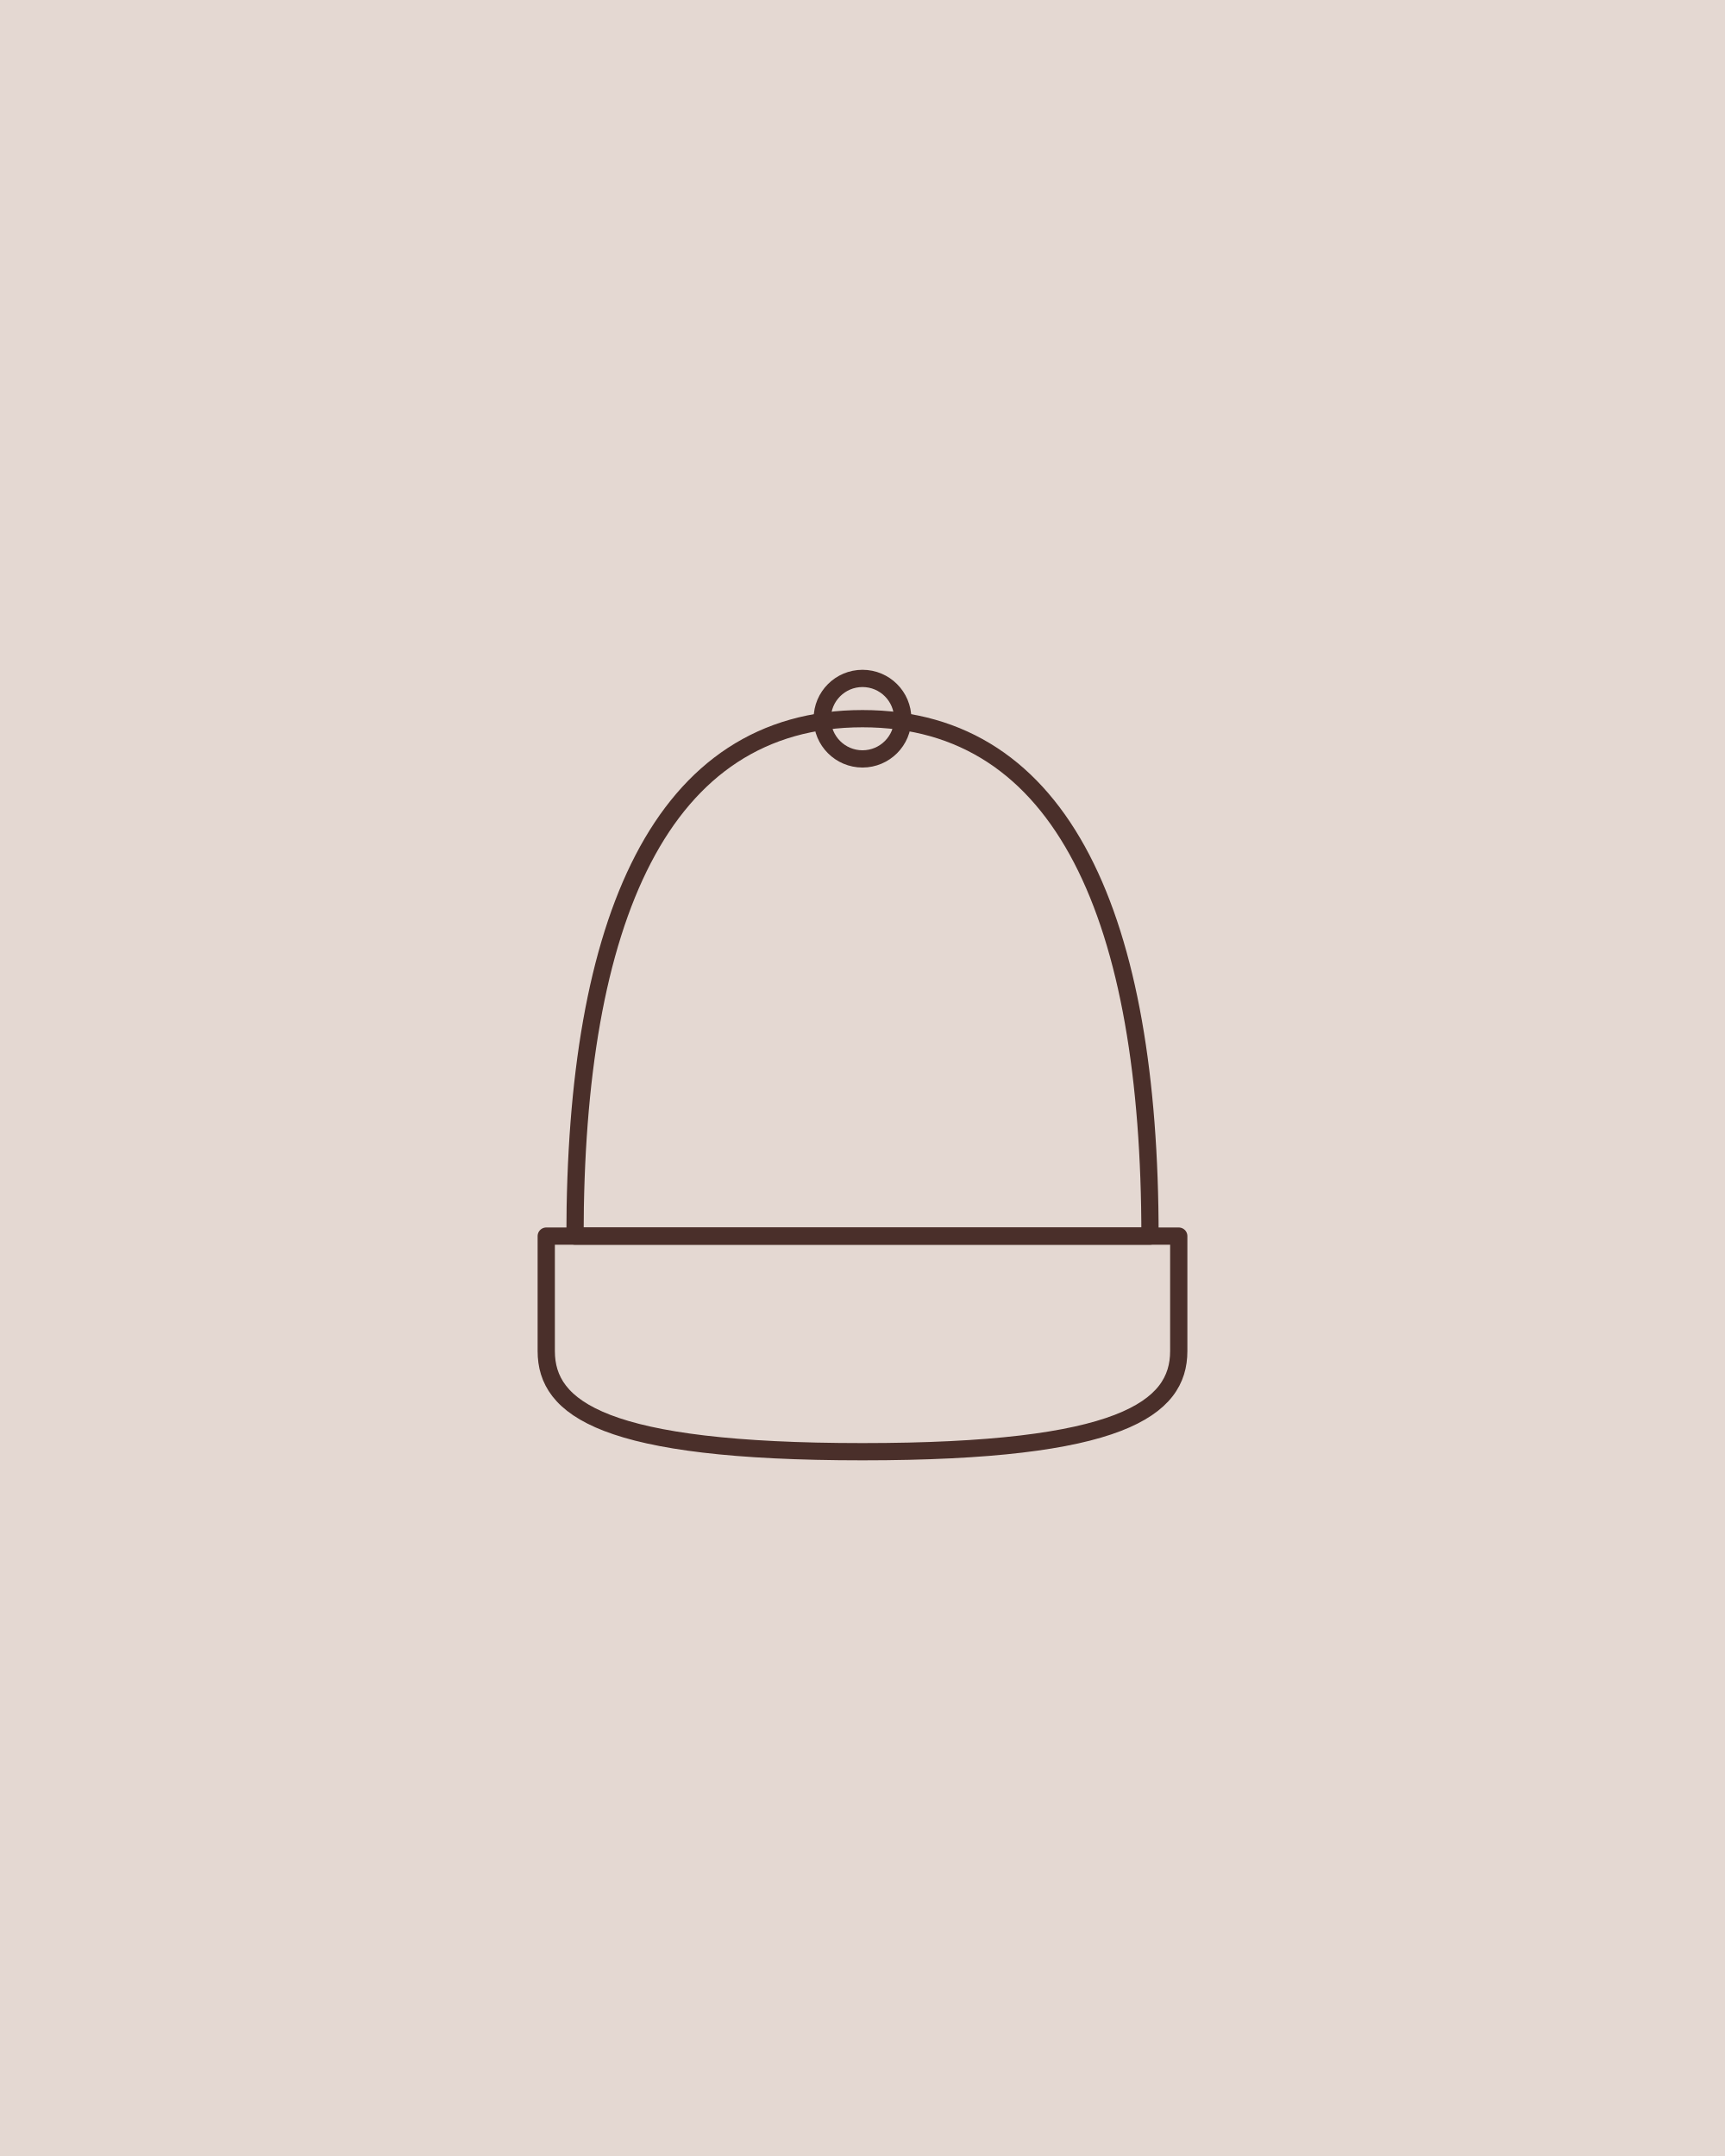
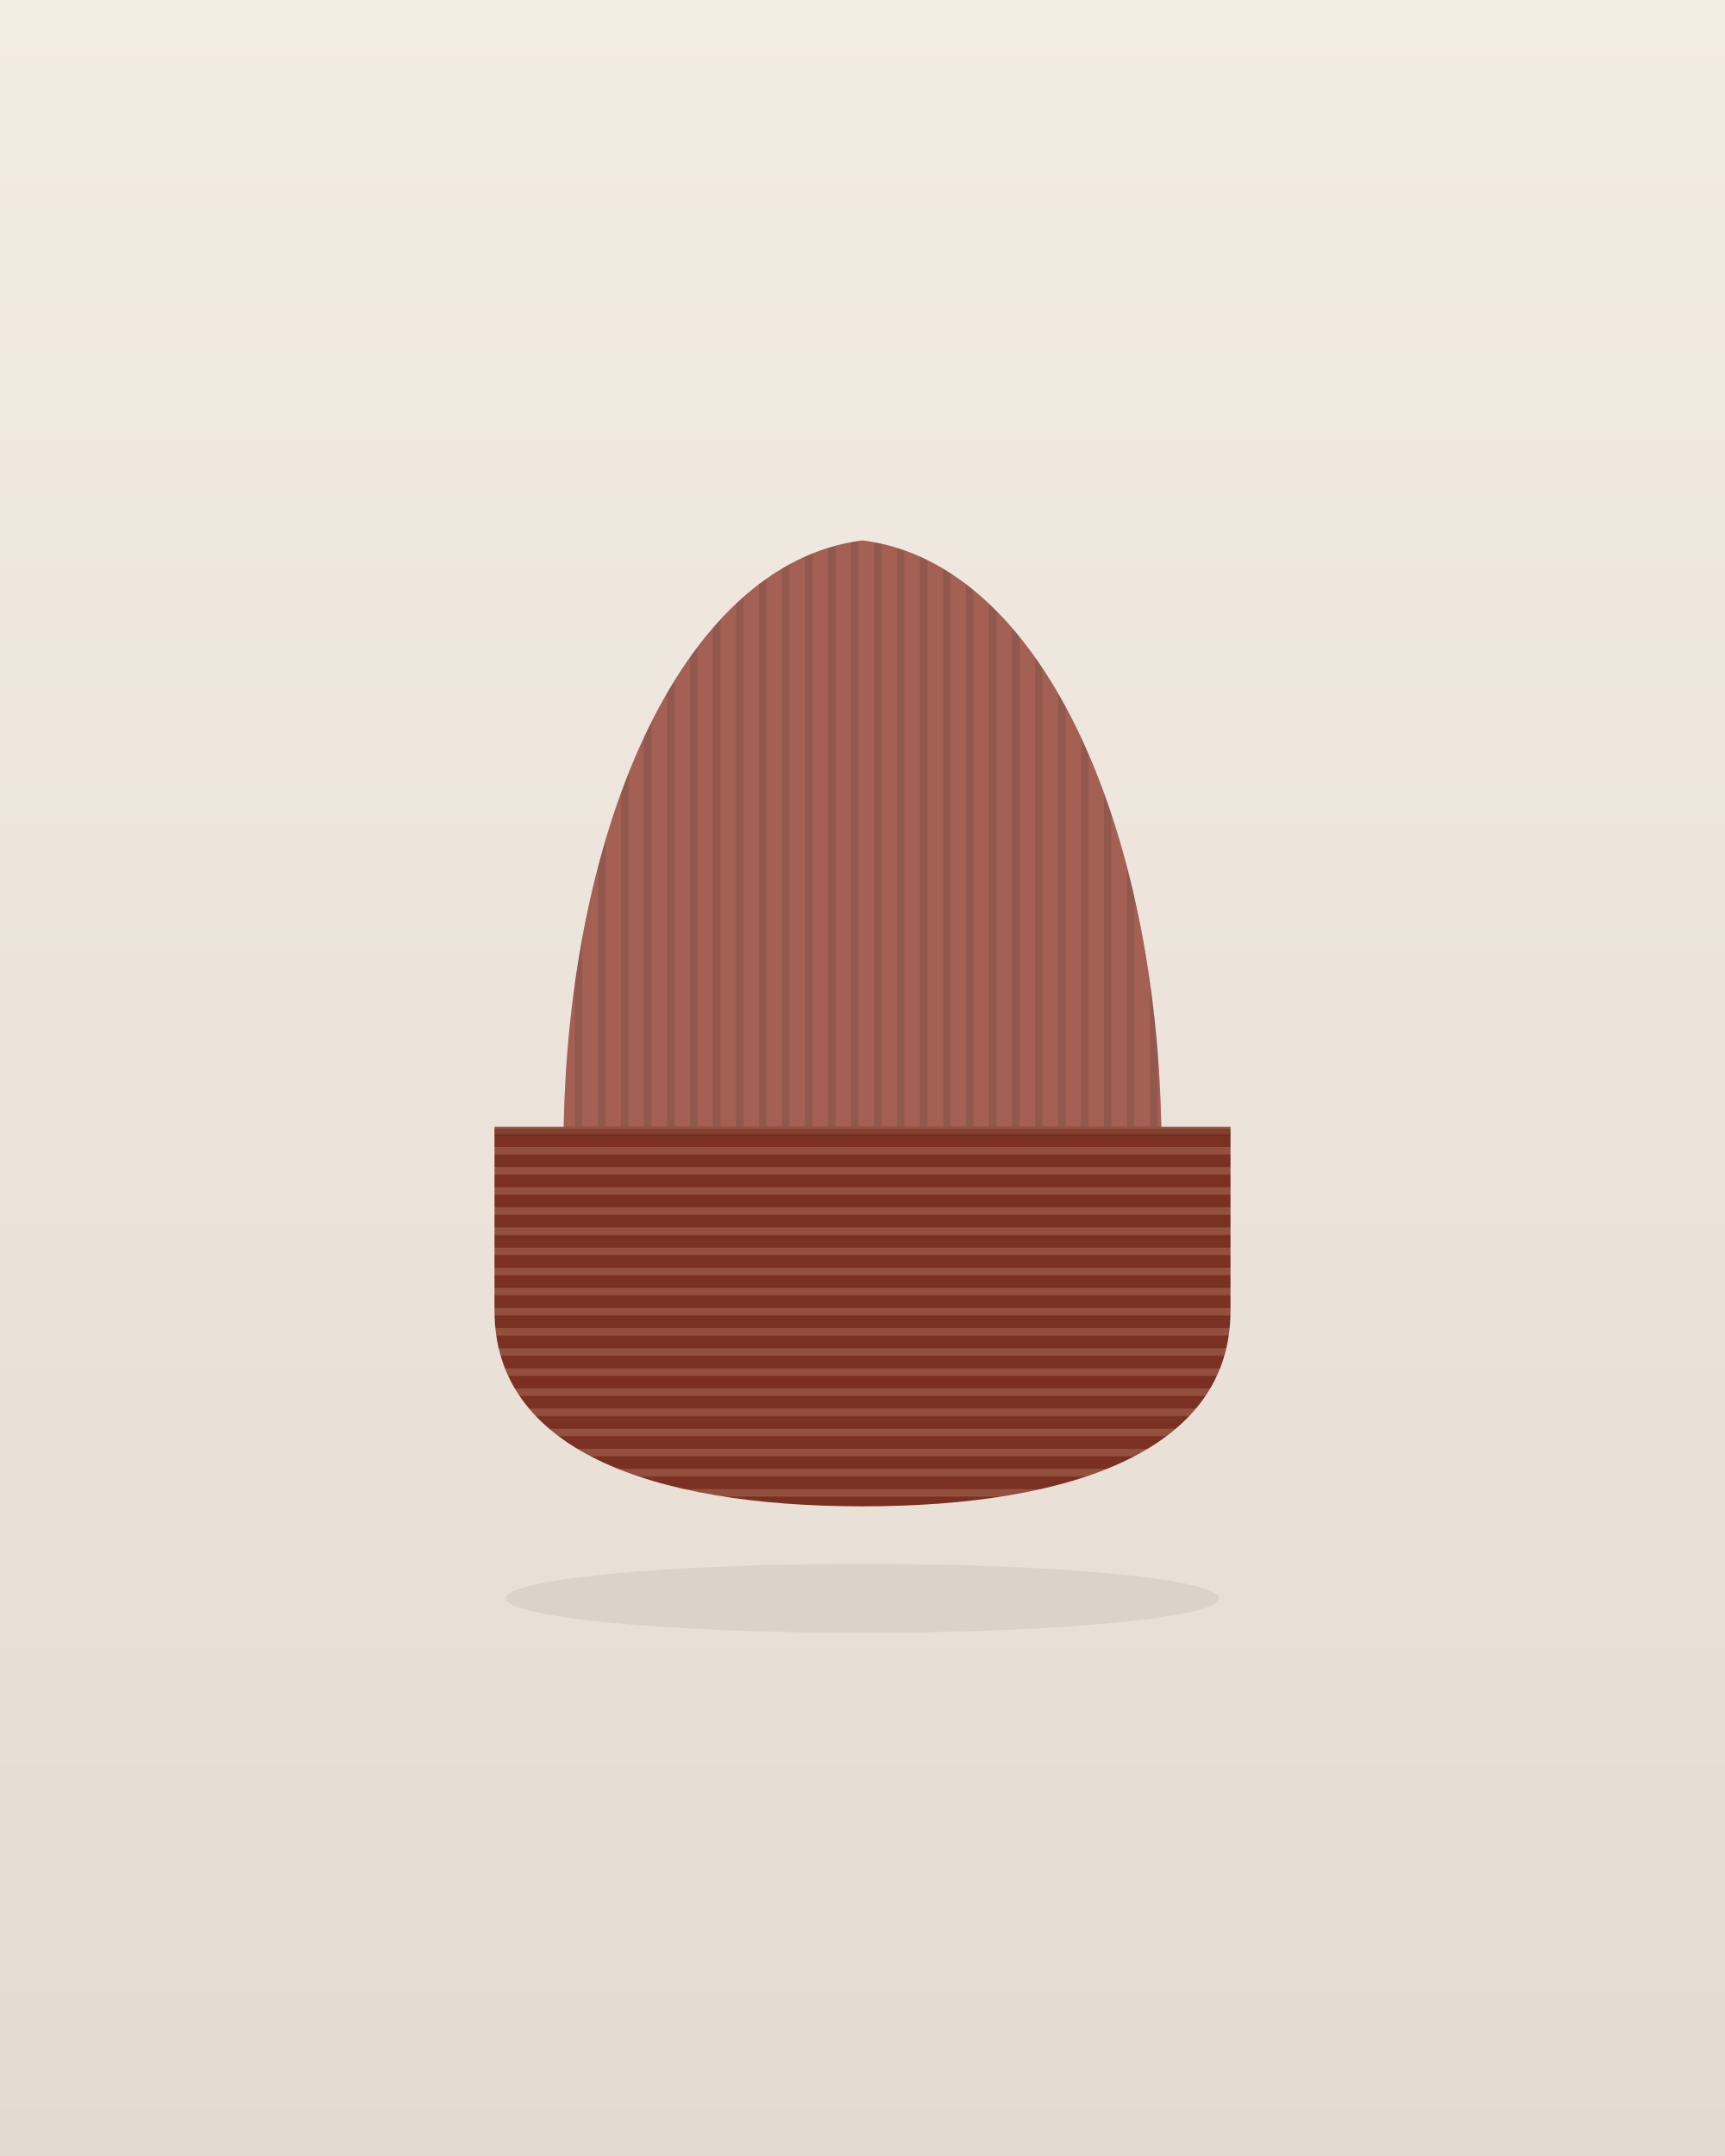
- <svg xmlns="http://www.w3.org/2000/svg" viewBox="0 0 600 750" role="img" aria-label="Merino beanie">
-   <rect width="600" height="750" fill="#e4d8d2" />
-   <g fill="none" stroke="#4a2f2a" stroke-width="6" stroke-linejoin="round" stroke-linecap="round">
-     <path d="M200 430              C200 320 230 250 300 250              C370 250 400 320 400 430              L200 430 Z" />
-     <path d="M190 430 L410 430 L410 470 C410 490 390 505 300 505 C210 505 190 490 190 470 Z" />
-     <circle cx="300" cy="250" r="14" />
+ <svg xmlns="http://www.w3.org/2000/svg" viewBox="0 0 600 750" role="img">
+   <defs>
+     <linearGradient id="paper" x1="0" y1="0" x2="0" y2="1">
+       <stop offset="0" stop-color="#f3ece3" />
+       <stop offset="1" stop-color="#e4dbd0" />
+     </linearGradient>
+     <linearGradient id="sheen" x1="200" y1="180" x2="420" y2="520">
+       <stop offset="0" stop-color="#ffffff" stop-opacity="0.2" />
+       <stop offset="0.45" stop-color="#ffffff" stop-opacity="0" />
+       <stop offset="1" stop-color="#1c1917" stop-opacity="0.18" />
+     </linearGradient>
+     <pattern id="vrib" width="8" height="12" patternUnits="userSpaceOnUse">
+       <rect width="8" height="12" fill="#8c3828" />
+       <rect width="2.6" height="12" fill="#762e22" />
+     </pattern>
+     <pattern id="hrib" width="12" height="7" patternUnits="userSpaceOnUse">
+       <rect width="12" height="7" fill="#7a3123" />
+       <rect width="12" height="2.6" fill="#94503f" />
+     </pattern>
+     <clipPath id="crown">
+       <path d="M196 400                C196 292 236 196 300 188                C364 196 404 292 404 400                Z" />
+     </clipPath>
+     <clipPath id="cuff">
+       <path d="M172 392 H428 V456 C428 504 374 524 300 524 C226 524 172 504 172 456 Z" />
+     </clipPath>
+   </defs>
+   <rect width="600" height="750" fill="url(#paper)" />
+   <ellipse cx="300" cy="556" rx="124" ry="12" fill="#1c1917" opacity="0.07" />
+   <g clip-path="url(#crown)">
+     <rect x="170" y="160" width="260" height="260" fill="url(#vrib)" />
+     <rect x="170" y="160" width="260" height="260" fill="url(#sheen)" />
  </g>
+   <g clip-path="url(#cuff)">
+     <rect x="150" y="380" width="300" height="160" fill="url(#hrib)" />
+   </g>
+   <path d="M172 394 H428" stroke="#642818" stroke-width="2.5" opacity="0.4" />
</svg>
